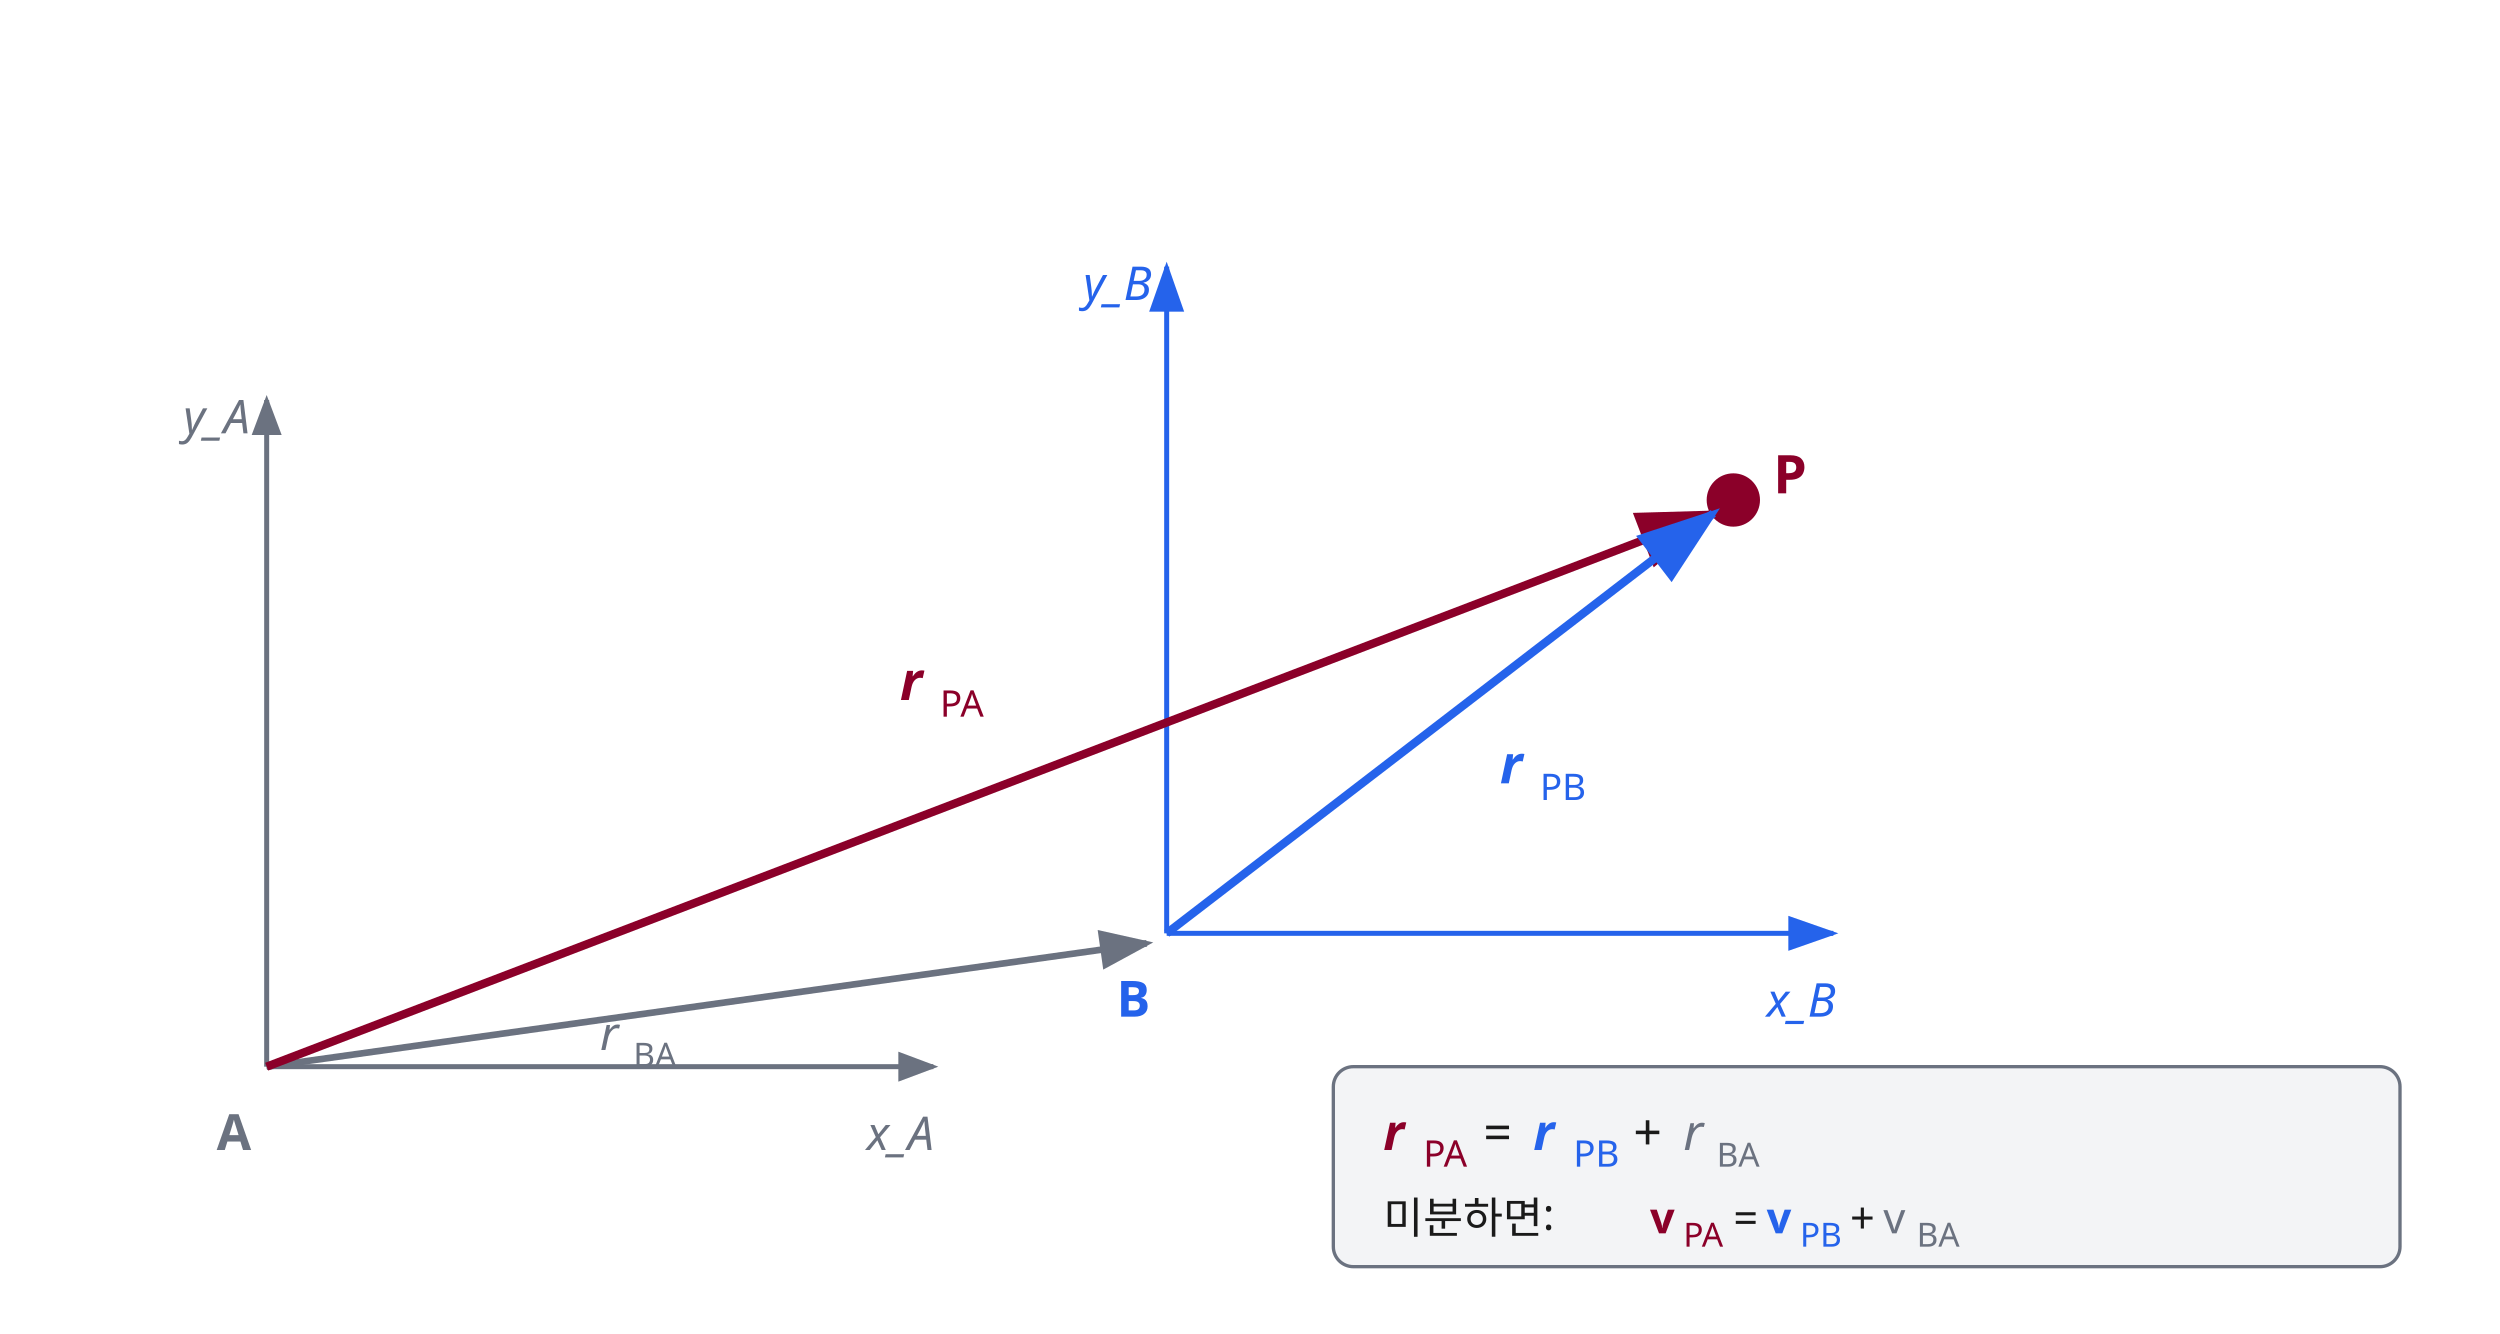
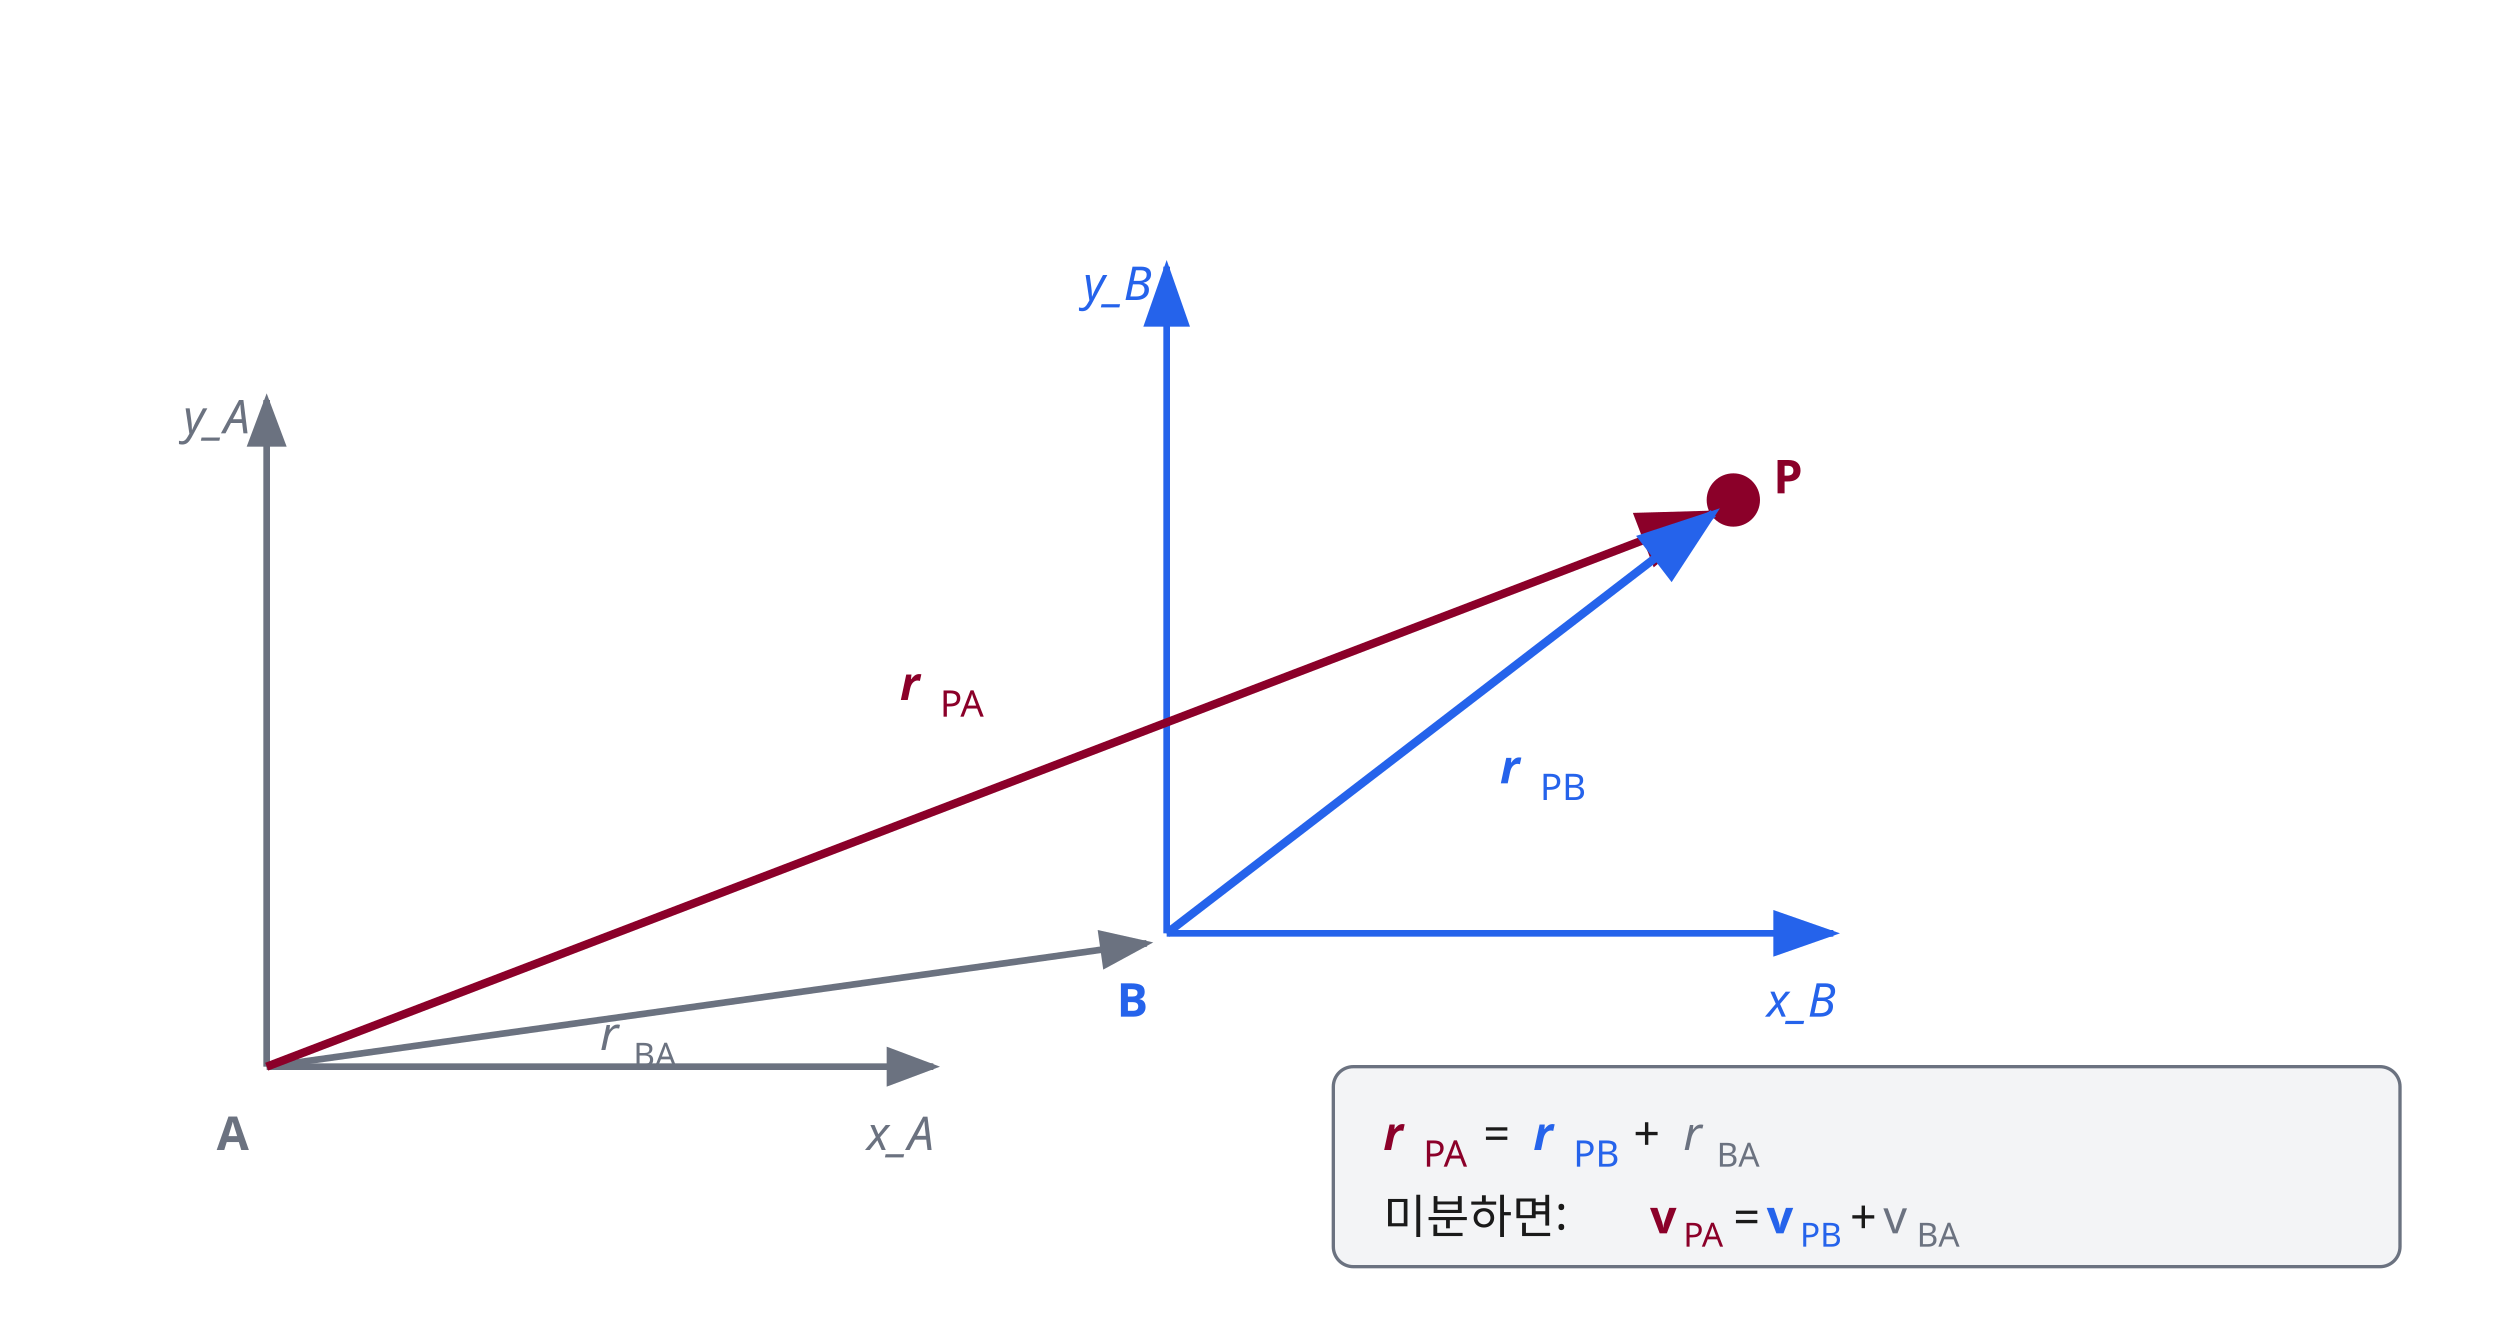
<svg xmlns="http://www.w3.org/2000/svg" viewBox="0 0 750 400" font-family="sans-serif">
  <defs>
    <marker id="m-red" markerWidth="10" markerHeight="7" refX="9" refY="3.5" orient="auto">
      <polygon points="0 0, 10 3.5, 0 7" fill="#8B0029" />
    </marker>
    <marker id="m-blue" markerWidth="10" markerHeight="7" refX="9" refY="3.5" orient="auto">
      <polygon points="0 0, 10 3.5, 0 7" fill="#2563EB" />
    </marker>
    <marker id="m-gry" markerWidth="8" markerHeight="6" refX="7" refY="3" orient="auto">
      <polygon points="0 0, 8 3, 0 6" fill="#6B7280" />
    </marker>
  </defs>
-   <line x1="80" y1="320" x2="280" y2="320" stroke="#6B7280" stroke-width="1.5" marker-end="url(#m-gry)" />
-   <line x1="80" y1="320" x2="80" y2="120" stroke="#6B7280" stroke-width="1.5" marker-end="url(#m-gry)" />
+   <line x1="80" y1="320" x2="280" y2="320" stroke="#6B7280" stroke-width="2" marker-end="url(#m-gry)" />
+   <line x1="80" y1="320" x2="80" y2="120" stroke="#6B7280" stroke-width="2" marker-end="url(#m-gry)" />
  <text x="260" y="345" font-size="14" fill="#6B7280" font-style="italic">x_A</text>
  <text x="55" y="130" font-size="14" fill="#6B7280" font-style="italic">y_A</text>
-   <text x="65" y="345" font-size="15" fill="#6B7280" font-weight="bold">A</text>
-   <line x1="350" y1="280" x2="550" y2="280" stroke="#2563EB" stroke-width="1.5" marker-end="url(#m-blue)" />
-   <line x1="350" y1="280" x2="350" y2="80" stroke="#2563EB" stroke-width="1.5" marker-end="url(#m-blue)" />
+   <text x="65" y="345" font-size="14" fill="#6B7280" font-weight="bold">A</text>
+   <line x1="350" y1="280" x2="550" y2="280" stroke="#2563EB" stroke-width="2" marker-end="url(#m-blue)" />
+   <line x1="350" y1="280" x2="350" y2="80" stroke="#2563EB" stroke-width="2" marker-end="url(#m-blue)" />
  <text x="530" y="305" font-size="14" fill="#2563EB" font-style="italic">x_B</text>
  <text x="325" y="90" font-size="14" fill="#2563EB" font-style="italic">y_B</text>
-   <text x="335" y="305" font-size="15" fill="#2563EB" font-weight="bold">B</text>
+   <text x="335" y="305" font-size="14" fill="#2563EB" font-weight="bold">B</text>
  <line x1="80" y1="320" x2="344" y2="283" stroke="#6B7280" stroke-width="2" marker-end="url(#m-gry)" />
  <text x="180" y="315" font-size="14" fill="#6B7280" font-style="italic">r</text>
  <text x="190" y="320" font-size="10" fill="#6B7280">BA</text>
  <circle cx="520" cy="150" r="8" fill="#8B0029" />
-   <text x="532" y="148" font-size="16" fill="#8B0029" font-weight="bold">P</text>
+   <text x="532" y="148" font-size="14" fill="#8B0029" font-weight="bold">P</text>
  <line x1="80" y1="320" x2="514" y2="154" stroke="#8B0029" stroke-width="2.5" marker-end="url(#m-red)" />
-   <text x="270" y="210" font-size="16" fill="#8B0029" font-style="italic" font-weight="bold">r</text>
+   <text x="270" y="210" font-size="14" fill="#8B0029" font-style="italic" font-weight="bold">r</text>
  <text x="282" y="215" font-size="11" fill="#8B0029">PA</text>
  <line x1="350" y1="280" x2="514" y2="154" stroke="#2563EB" stroke-width="2.5" marker-end="url(#m-blue)" />
-   <text x="450" y="235" font-size="16" fill="#2563EB" font-style="italic" font-weight="bold">r</text>
+   <text x="450" y="235" font-size="14" fill="#2563EB" font-style="italic" font-weight="bold">r</text>
  <text x="462" y="240" font-size="11" fill="#2563EB">PB</text>
  <rect x="400" y="320" width="320" height="60" rx="6" fill="#F3F4F6" stroke="#6B7280" stroke-width="1" />
-   <text x="415" y="345" font-size="15" fill="#8B0029" font-weight="bold" font-style="italic">r</text>
+   <text x="415" y="345" font-size="14" fill="#8B0029" font-weight="bold" font-style="italic">r</text>
  <text x="427" y="350" font-size="11" fill="#8B0029">PA</text>
-   <text x="445" y="345" font-size="15" fill="#1a1a1a">=</text>
-   <text x="460" y="345" font-size="15" fill="#2563EB" font-weight="bold" font-style="italic">r</text>
+   <text x="445" y="345" font-size="14" fill="#1a1a1a">=</text>
+   <text x="460" y="345" font-size="14" fill="#2563EB" font-weight="bold" font-style="italic">r</text>
  <text x="472" y="350" font-size="11" fill="#2563EB">PB</text>
-   <text x="490" y="345" font-size="15" fill="#1a1a1a">+</text>
-   <text x="505" y="345" font-size="15" fill="#6B7280" font-style="italic">r</text>
+   <text x="490" y="345" font-size="14" fill="#1a1a1a">+</text>
+   <text x="505" y="345" font-size="14" fill="#6B7280" font-style="italic">r</text>
  <text x="515" y="350" font-size="10" fill="#6B7280">BA</text>
-   <text x="415" y="370" font-size="13" fill="#1a1a1a">미분하면:</text>
-   <text x="495" y="370" font-size="13" fill="#8B0029" font-weight="bold">v</text>
+   <text x="415" y="370" font-size="14" fill="#1a1a1a">미분하면:</text>
+   <text x="495" y="370" font-size="14" fill="#8B0029" font-weight="bold">v</text>
  <text x="505" y="374" font-size="10" fill="#8B0029">PA</text>
-   <text x="520" y="370" font-size="13" fill="#1a1a1a">=</text>
-   <text x="530" y="370" font-size="13" fill="#2563EB" font-weight="bold">v</text>
+   <text x="520" y="370" font-size="14" fill="#1a1a1a">=</text>
+   <text x="530" y="370" font-size="14" fill="#2563EB" font-weight="bold">v</text>
  <text x="540" y="374" font-size="10" fill="#2563EB">PB</text>
-   <text x="555" y="370" font-size="13" fill="#1a1a1a">+</text>
-   <text x="565" y="370" font-size="13" fill="#6B7280">v</text>
+   <text x="555" y="370" font-size="14" fill="#1a1a1a">+</text>
+   <text x="565" y="370" font-size="14" fill="#6B7280">v</text>
  <text x="575" y="374" font-size="10" fill="#6B7280">BA</text>
</svg>
